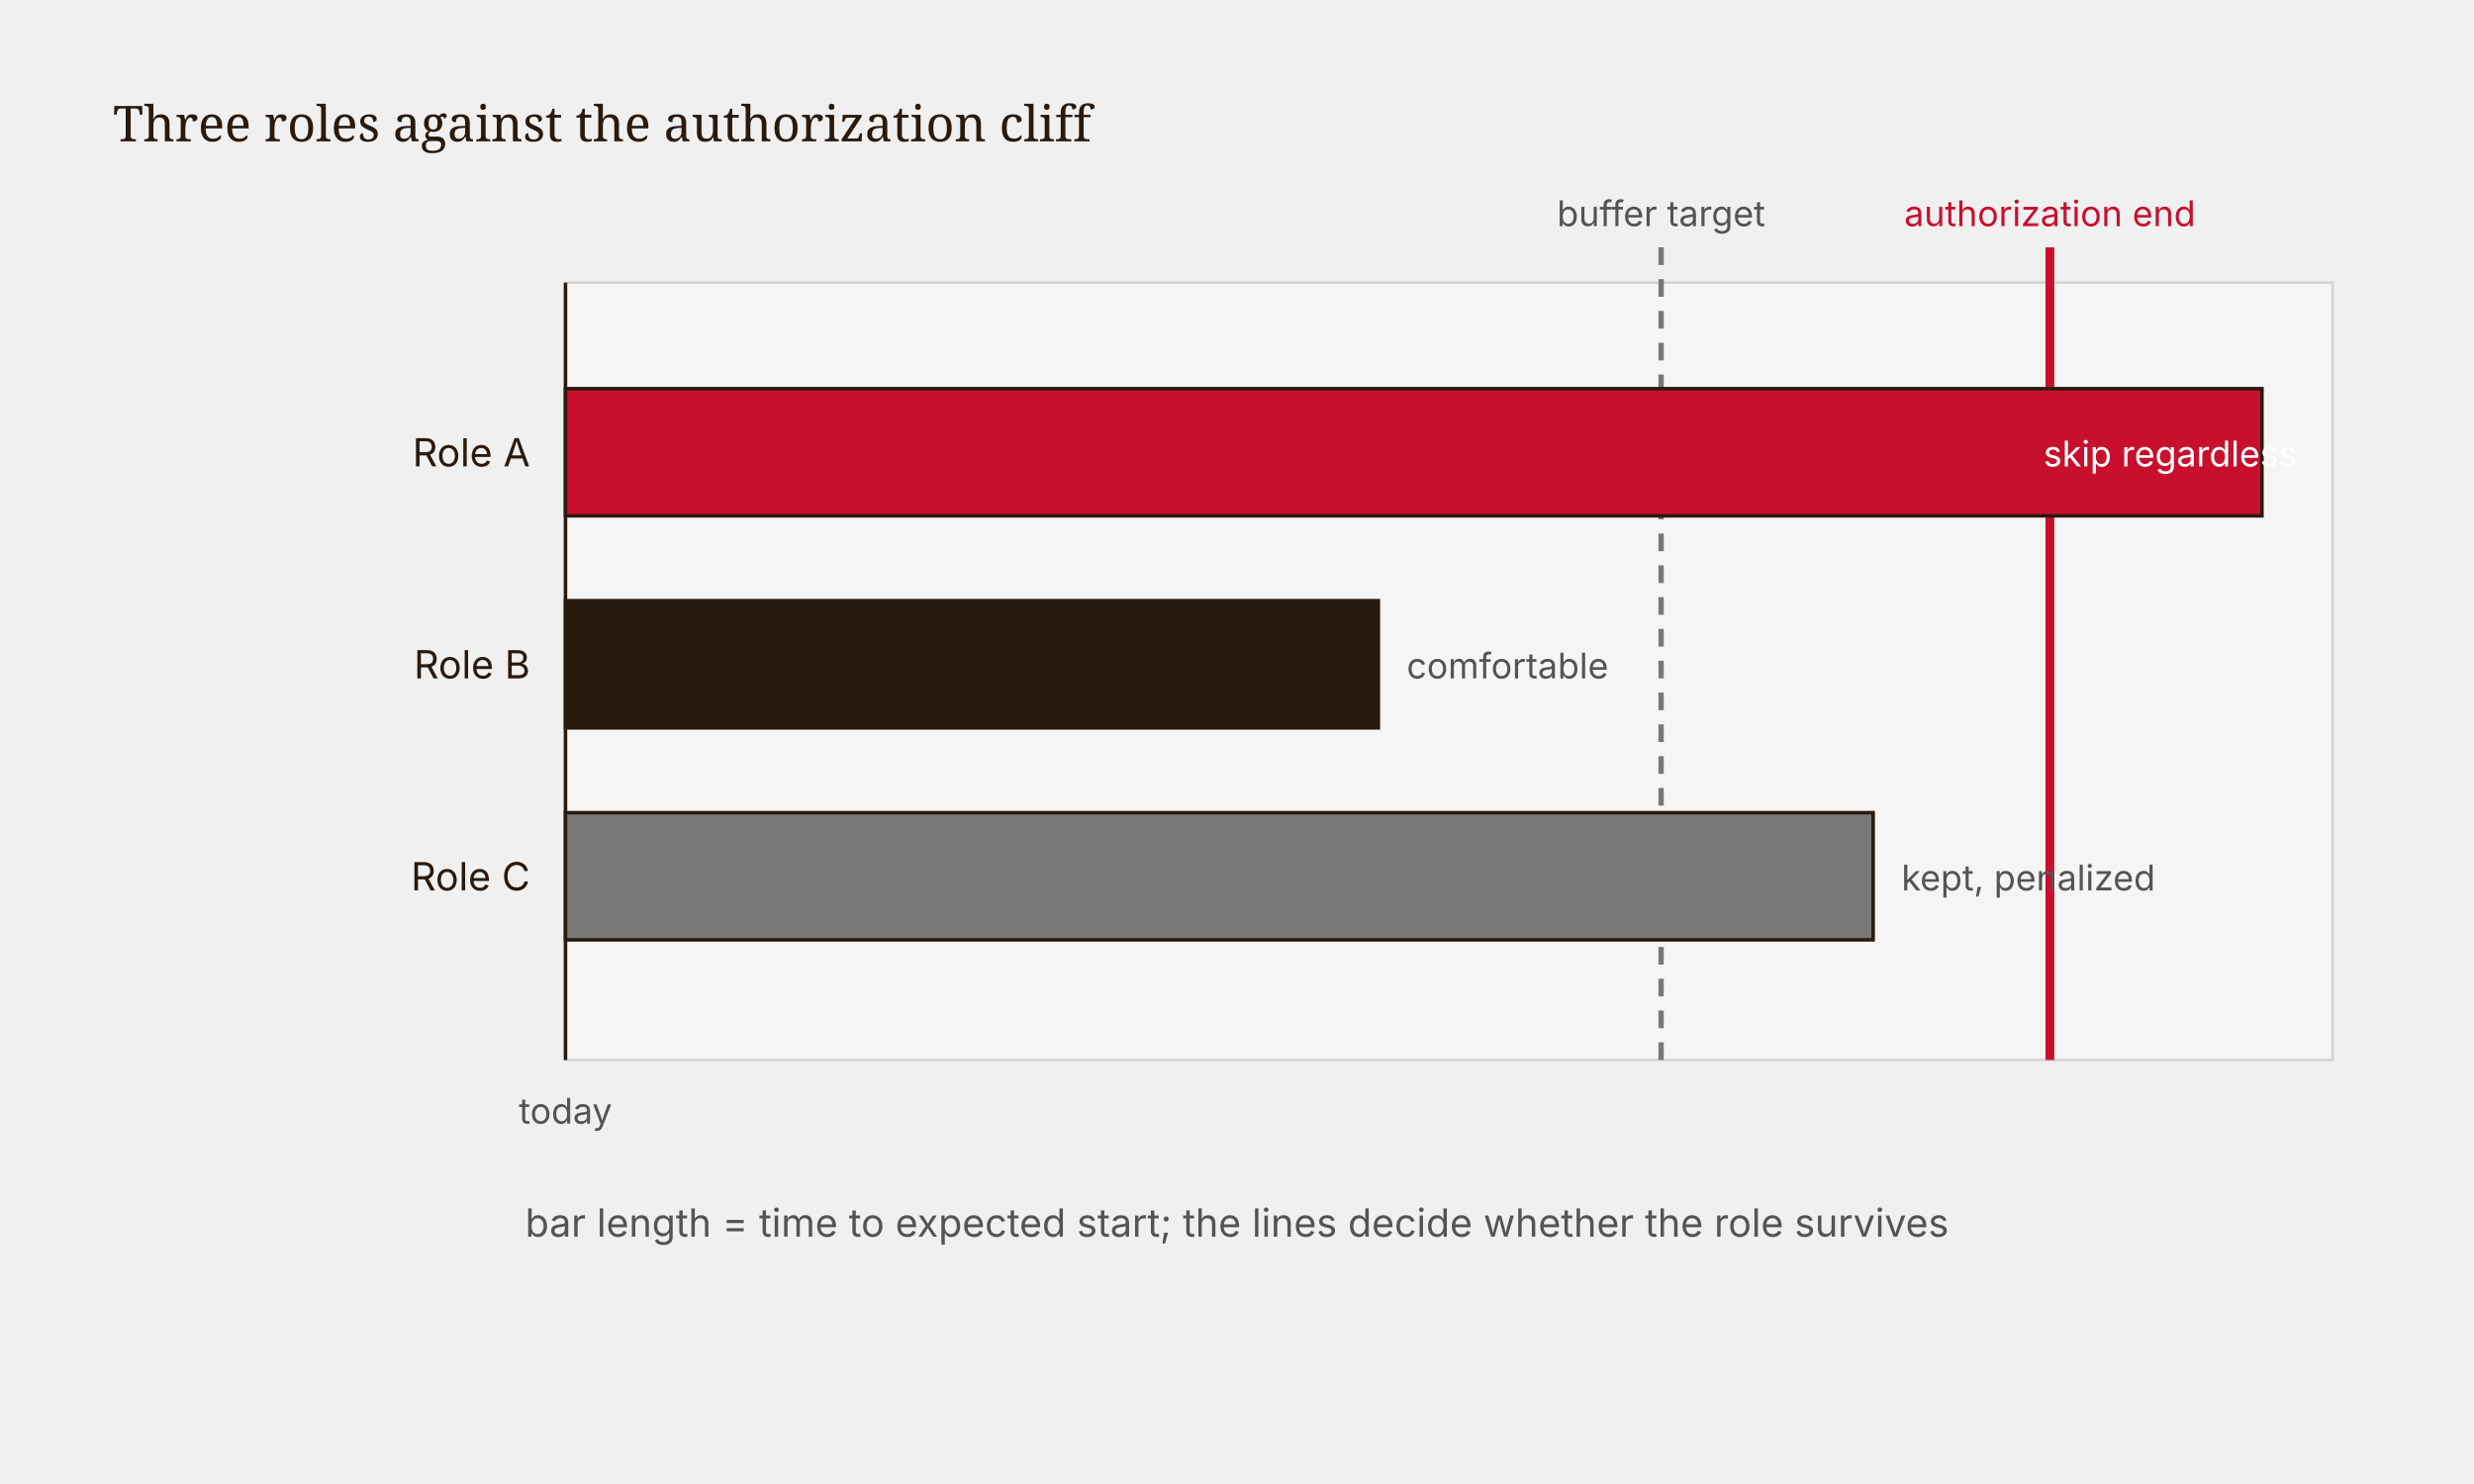
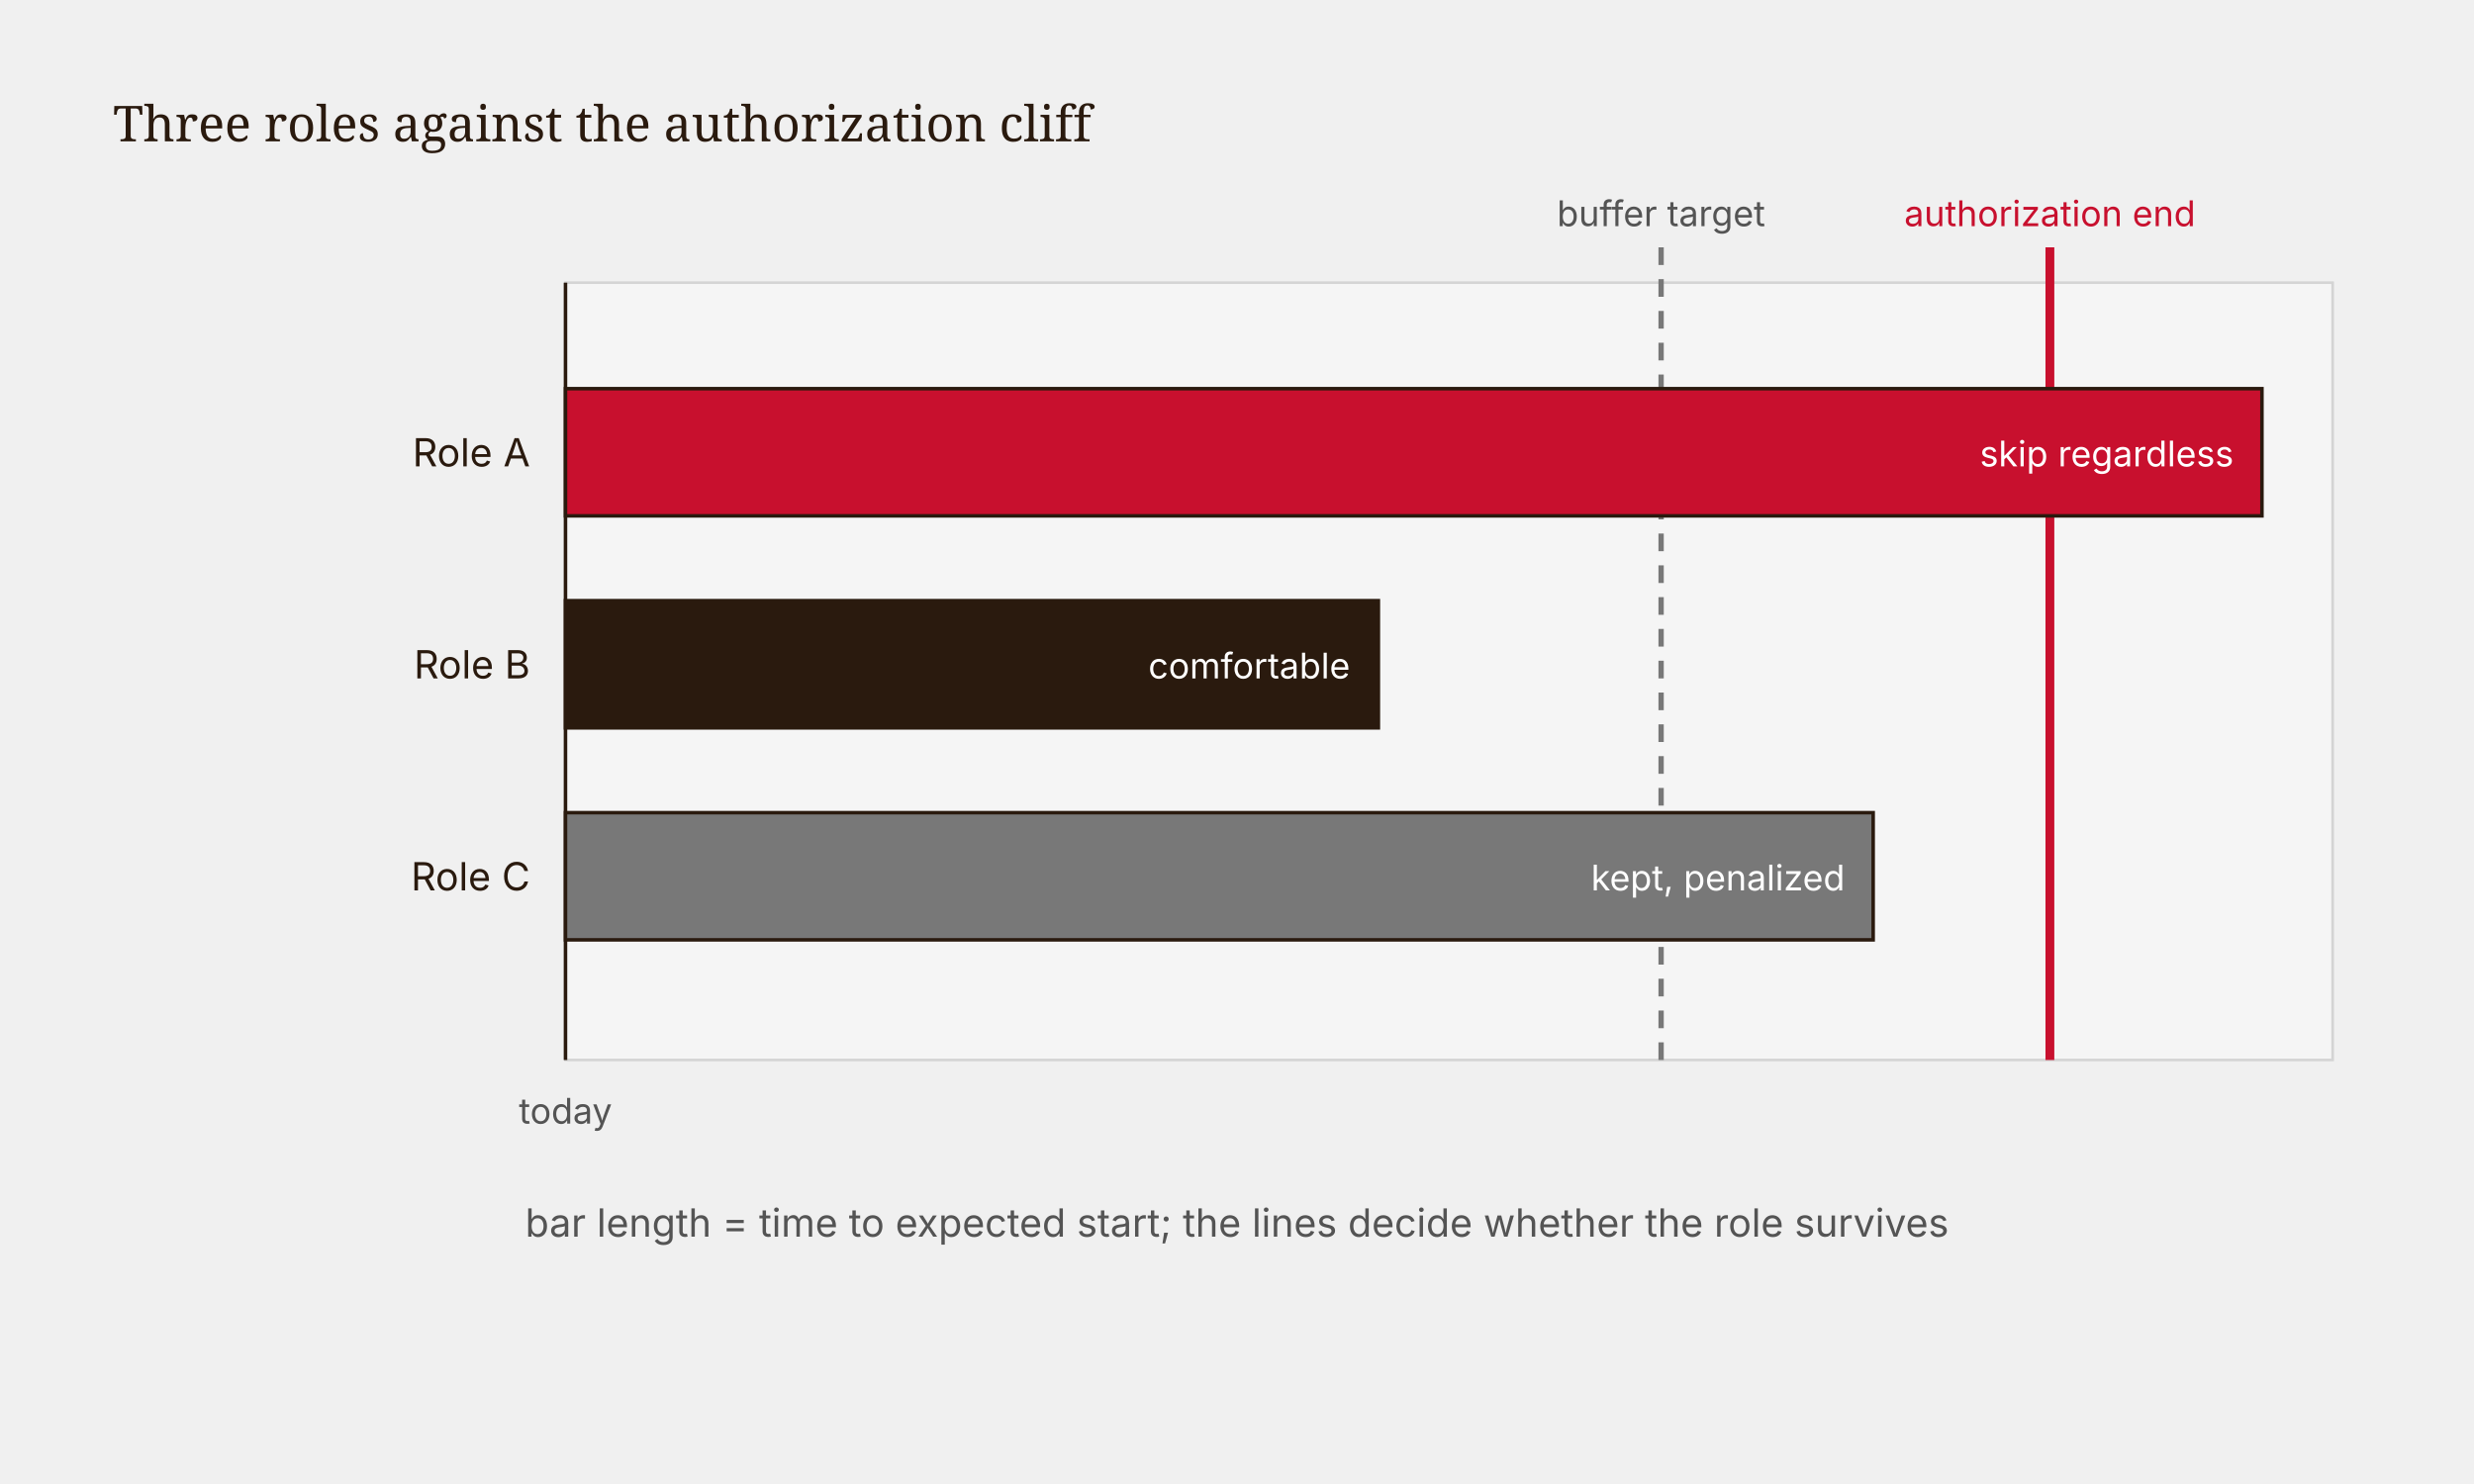
<svg xmlns="http://www.w3.org/2000/svg" viewBox="0 0 700 420" role="img" aria-labelledby="fig-title-03">
  <defs>
    <marker id="arrow" markerWidth="8" markerHeight="6" refX="7" refY="3" orient="auto">
      <polygon points="0 0, 8 3, 0 6" fill="#2a1a0e" />
    </marker>
  </defs>
  <text x="32" y="40" font-family="'EB Garamond','Garamond',Georgia,serif" font-size="14" fill="#2a1a0e">Three roles against the authorization cliff</text>
  <rect x="160" y="80" width="500" height="220" rx="0" fill="#F5F5F5" stroke="#D4D4D4" stroke-width="0.75" />
  <line x1="160" y1="80" x2="160" y2="300" stroke="#2a1a0e" stroke-width="1" />
  <text x="160" y="318" text-anchor="middle" font-family="'Inter',-apple-system,'Helvetica Neue',sans-serif" font-size="10" fill="#545454">today</text>
  <line x1="470" y1="70" x2="470" y2="300" stroke="#787878" stroke-width="1.5" stroke-dasharray="5 4" />
  <text x="470" y="64" text-anchor="middle" font-family="'Inter',-apple-system,'Helvetica Neue',sans-serif" font-size="10" fill="#545454">buffer target</text>
  <line x1="580" y1="70" x2="580" y2="300" stroke="#C8102E" stroke-width="2.5" />
  <text x="580" y="64" text-anchor="middle" font-family="'Inter',-apple-system,'Helvetica Neue',sans-serif" font-size="10" fill="#C8102E">authorization end</text>
  <rect x="160" y="110" width="480" height="36" rx="0" fill="#C8102E" stroke="#2a1a0e" stroke-width="1" />
  <text x="150" y="132" text-anchor="end" font-family="'Inter',-apple-system,'Helvetica Neue',sans-serif" font-size="11" fill="#2a1a0e">Role A</text>
-   <text x="650" y="132" text-anchor="end" font-family="'Inter',-apple-system,'Helvetica Neue',sans-serif" font-size="10" fill="#FFFFFF">skip regardless</text>
+   <text x="632" y="132" text-anchor="end" font-family="'Inter',-apple-system,'Helvetica Neue',sans-serif" font-size="10" fill="#FFFFFF">skip regardless</text>
  <rect x="160" y="170" width="230" height="36" rx="0" fill="#2a1a0e" stroke="#2a1a0e" stroke-width="1" />
  <text x="150" y="192" text-anchor="end" font-family="'Inter',-apple-system,'Helvetica Neue',sans-serif" font-size="11" fill="#2a1a0e">Role B</text>
-   <text x="398" y="192" font-family="'Inter',-apple-system,'Helvetica Neue',sans-serif" font-size="10" fill="#545454">comfortable</text>
+   <text x="382" y="192" text-anchor="end" font-family="'Inter',-apple-system,'Helvetica Neue',sans-serif" font-size="10" fill="#FFFFFF">comfortable</text>
  <rect x="160" y="230" width="370" height="36" rx="0" fill="#787878" stroke="#2a1a0e" stroke-width="1" />
  <text x="150" y="252" text-anchor="end" font-family="'Inter',-apple-system,'Helvetica Neue',sans-serif" font-size="11" fill="#2a1a0e">Role C</text>
-   <text x="538" y="252" font-family="'Inter',-apple-system,'Helvetica Neue',sans-serif" font-size="10" fill="#545454">kept, penalized</text>
+   <text x="522" y="252" text-anchor="end" font-family="'Inter',-apple-system,'Helvetica Neue',sans-serif" font-size="10" fill="#FFFFFF">kept, penalized</text>
  <text x="350" y="350" text-anchor="middle" font-family="'Inter',-apple-system,'Helvetica Neue',sans-serif" font-size="11" fill="#545454">bar length = time to expected start; the lines decide whether the role survives</text>
</svg>
